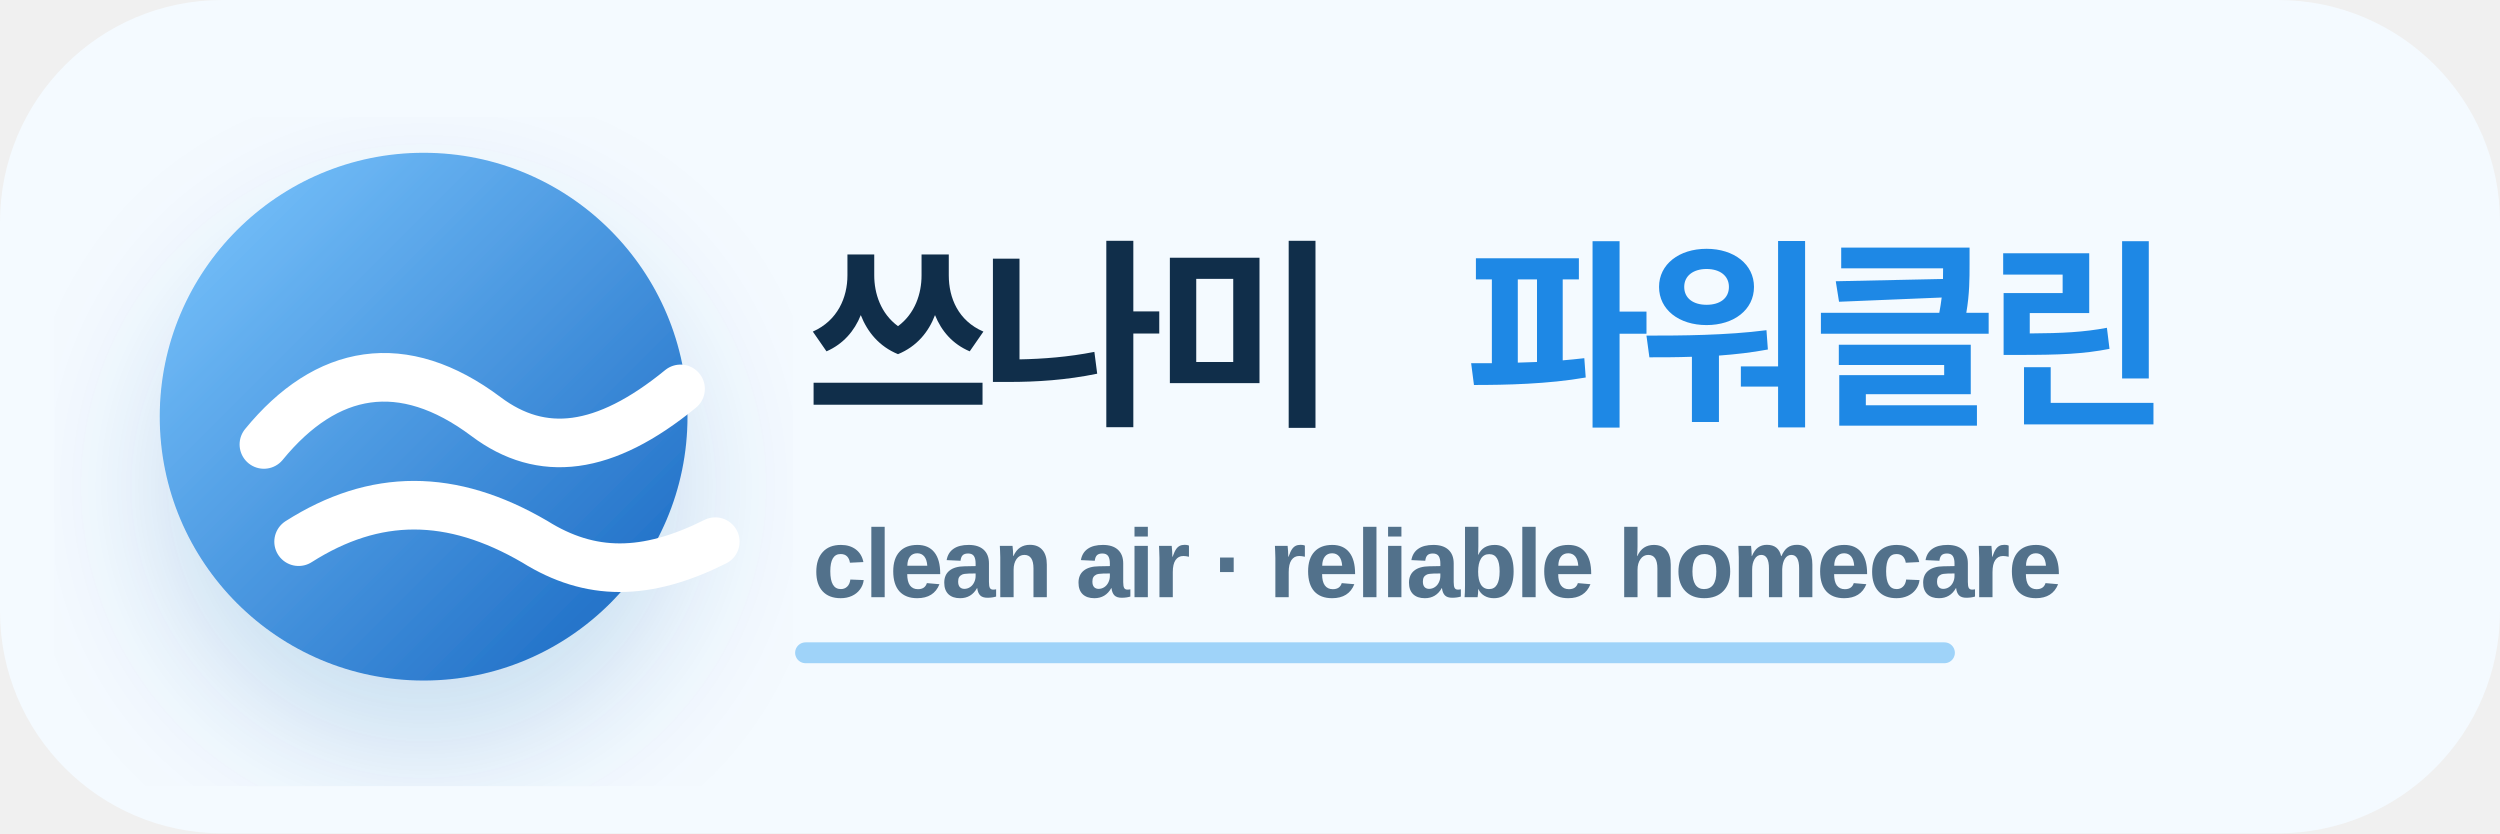
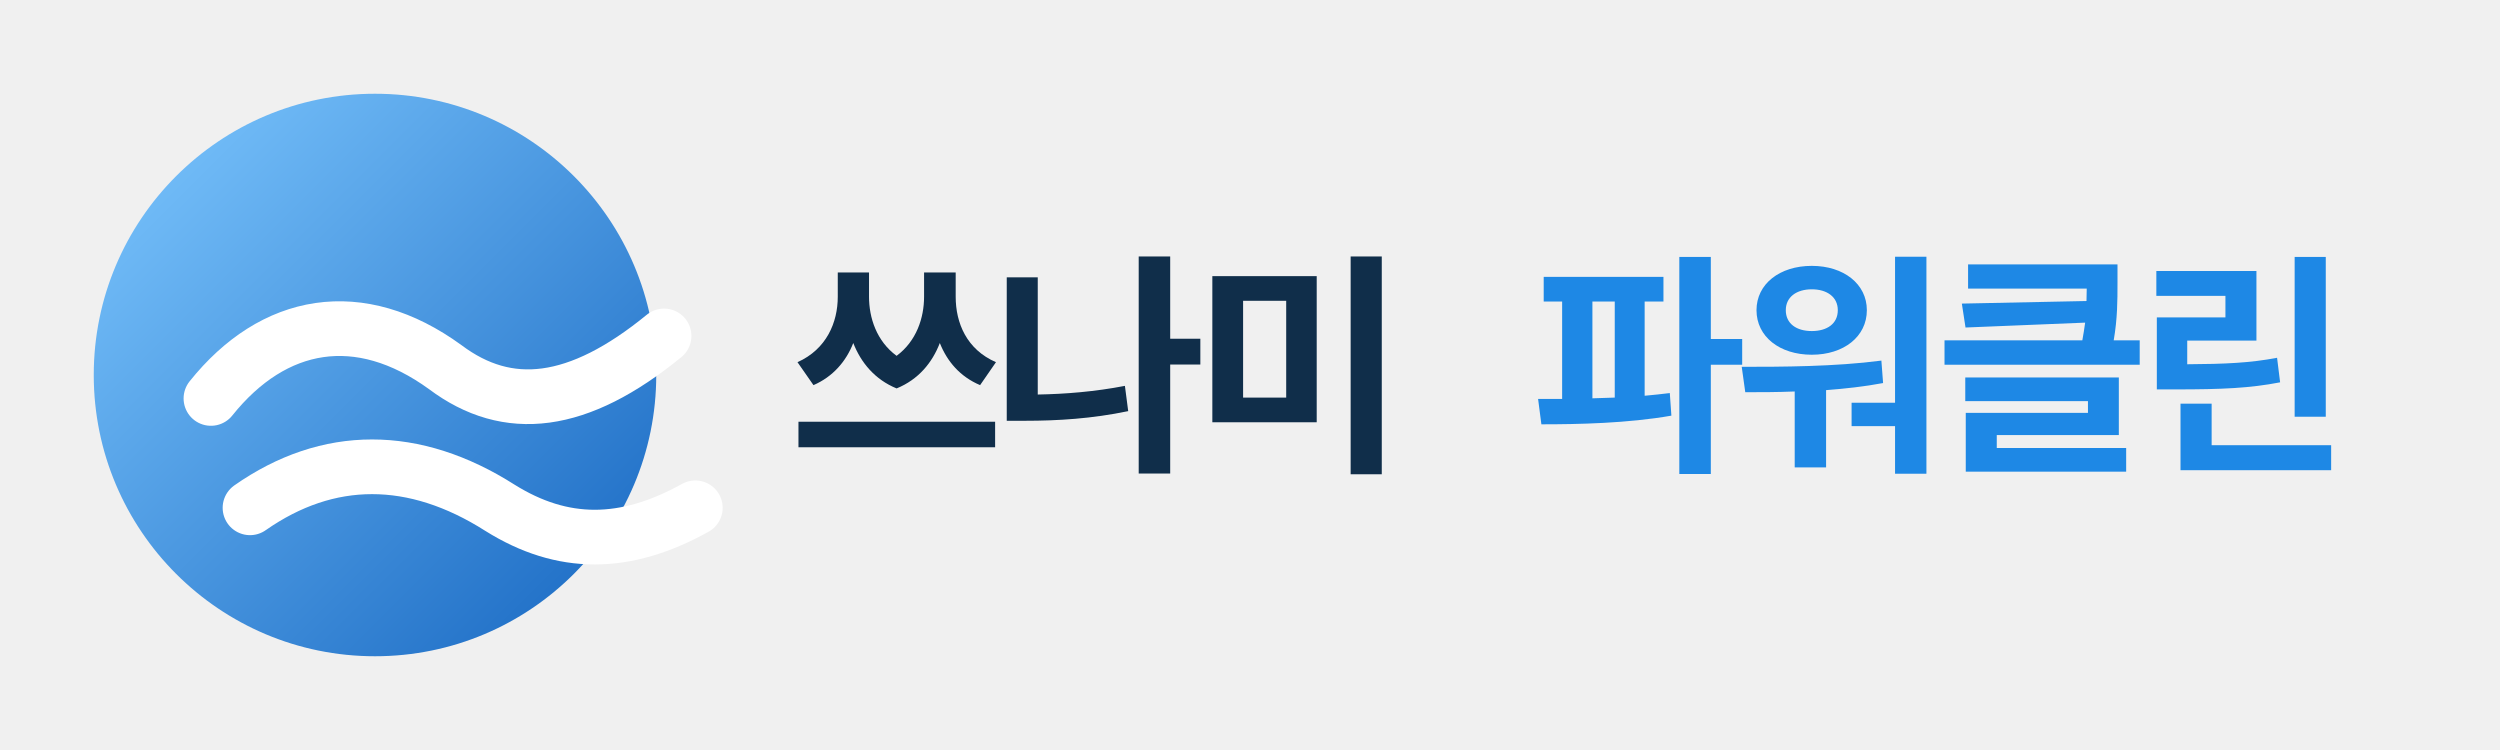
- <svg xmlns="http://www.w3.org/2000/svg" width="360" height="120" viewBox="0 0 360 120" role="img" aria-labelledby="title desc">
+ <svg xmlns="http://www.w3.org/2000/svg" width="320" height="96" viewBox="0 0 320 96" role="img" aria-labelledby="title desc">
  <defs>
    <linearGradient id="tg" x1="0" y1="0" x2="1" y2="1">
      <stop offset="0" stop-color="#7EC8FF" />
      <stop offset="1" stop-color="#1565C0" />
    </linearGradient>
-     <filter id="soft" x="-20%" y="-20%" width="140%" height="140%">
-       <feDropShadow dx="0" dy="10" stdDeviation="10" flood-color="#155FAE" flood-opacity=".18" />
-     </filter>
  </defs>
-   <rect width="360" height="120" rx="32" fill="#F4FAFF" />
-   <circle cx="61" cy="60" r="38" fill="url(#tg)" filter="url(#soft)" />
-   <path d="M38 64c9-11 20-13 32-4 8 6 17 5 28-4M43 78c11-7 22-7 34 0 8 5 16 5 26 0" fill="none" stroke="#fff" stroke-width="7" stroke-linecap="round" />
-   <text x="116" y="59" fill="#102E4A" font-family="Pretendard, Noto Sans KR, Arial, sans-serif" font-size="29" font-weight="900" letter-spacing="-1.7">쓰나미</text>
-   <text x="211" y="59" fill="#1E88E5" font-family="Pretendard, Noto Sans KR, Arial, sans-serif" font-size="29" font-weight="900" letter-spacing="-1.7">파워클린</text>
-   <text x="117" y="86" fill="#52718B" font-family="Pretendard, Noto Sans KR, Arial, sans-serif" font-size="14" font-weight="700" letter-spacing="-.3">clean air · reliable homecare</text>
-   <path d="M116 94h164" stroke="#86C8F7" stroke-width="3" stroke-linecap="round" opacity=".78" />
+   <circle cx="48" cy="48" r="36" fill="url(#tg)" />
+   <path d="M27 51c8-10 19-12 30-4 8 6 17 5 28-4M32 65c10-7 21-7 32 0 8 5 16 5 25 0" fill="none" stroke="#fff" stroke-width="7" stroke-linecap="round" />
+   <text x="101" y="58" fill="#102E4A" font-family="Pretendard, Noto Sans KR, Arial, sans-serif" font-size="30" font-weight="900" letter-spacing="-1.8">쓰나미</text>
+   <text x="196" y="58" fill="#1E88E5" font-family="Pretendard, Noto Sans KR, Arial, sans-serif" font-size="30" font-weight="900" letter-spacing="-1.8">파워클린</text>
</svg>
